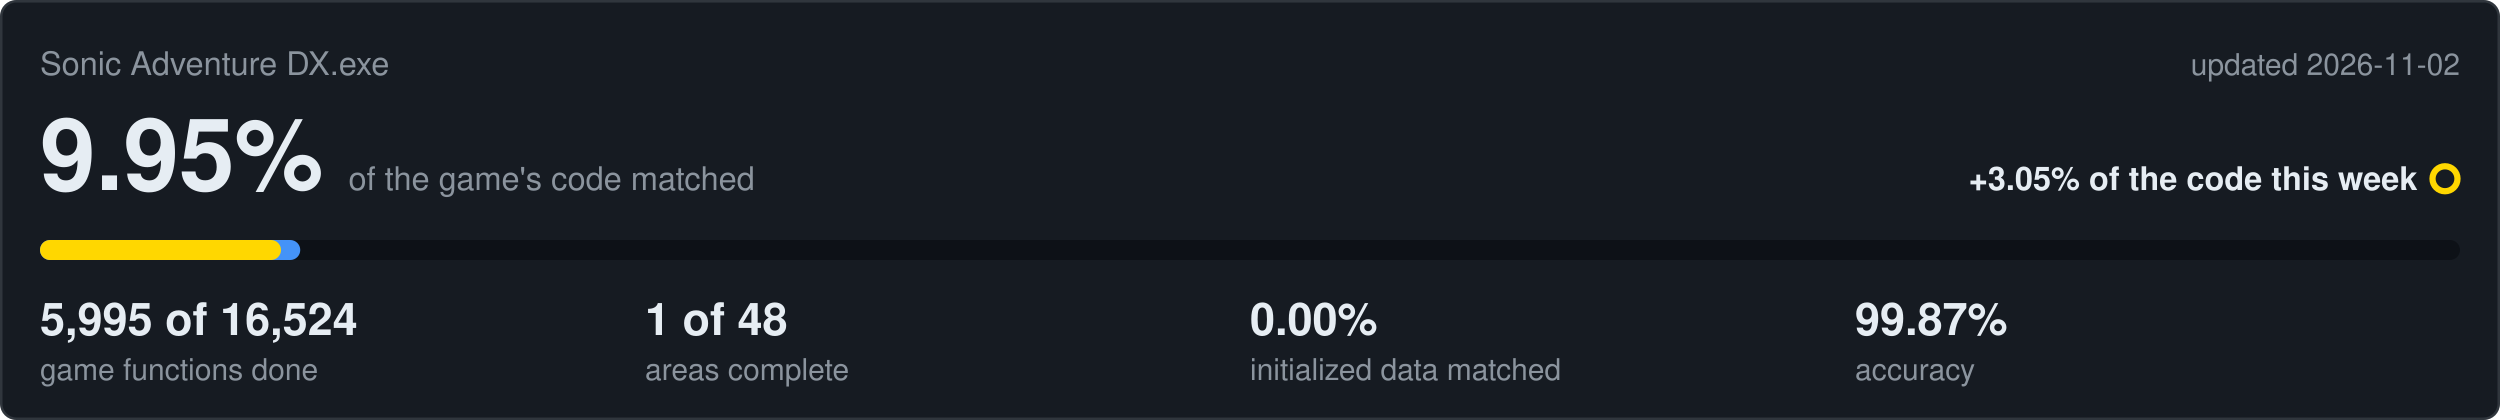
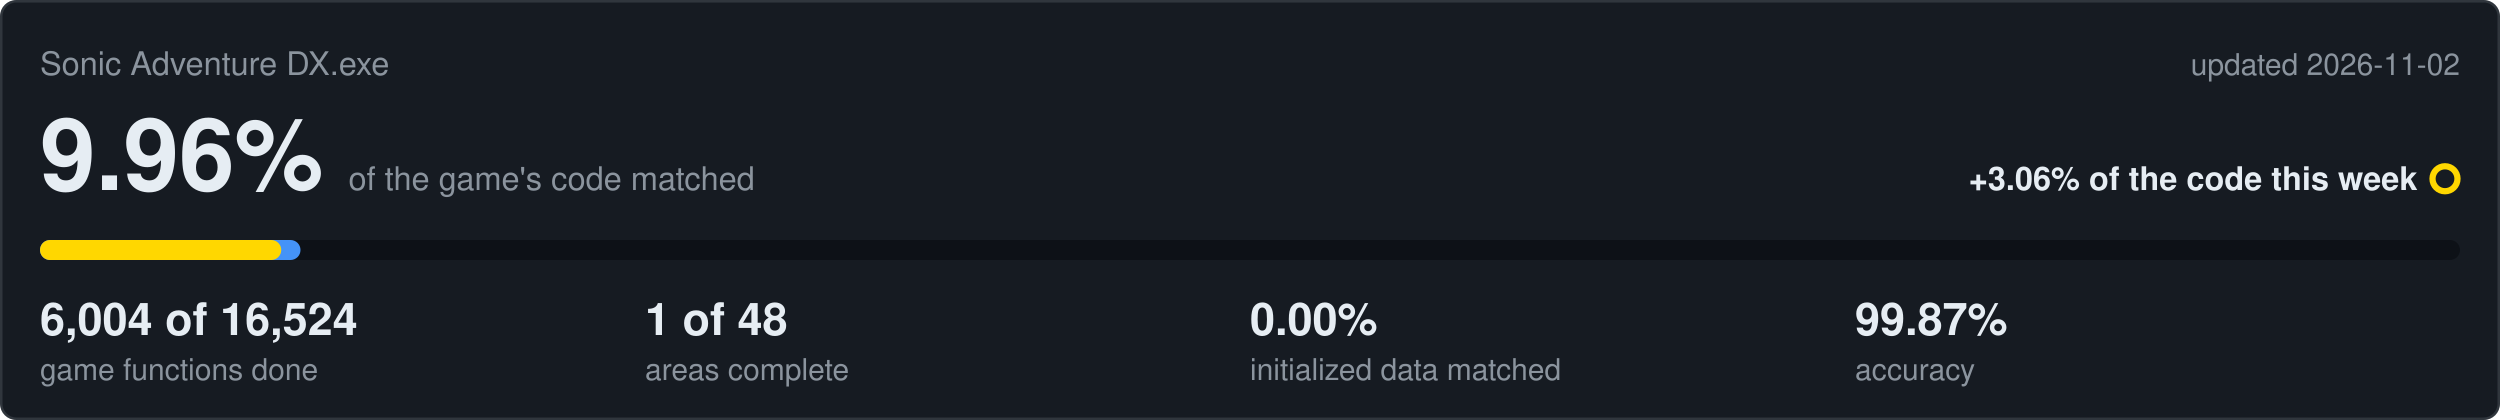
<svg xmlns="http://www.w3.org/2000/svg" viewBox="0 0 1000 168" width="1000" height="168">
  <rect x="0.5" y="0.5" width="999" height="167" rx="6" fill="#161b22" stroke="#30363d" />
  <text x="16" y="30" font-family="Segoe UI,Helvetica,Arial,sans-serif" font-size="13" fill="#8b949e">Sonic Adventure DX.exe</text>
  <text x="984" y="30" text-anchor="end" font-family="Segoe UI,Helvetica,Arial,sans-serif" font-size="12" fill="#8b949e">updated 2026-11-02</text>
-   <text x="16" y="76" font-family="Segoe UI,Helvetica,Arial,sans-serif" font-size="40" font-weight="600" fill="#e6edf3">9.95%<tspan dx="10" font-size="13" font-weight="400" fill="#8b949e">of the game's code matched</tspan>
+   <text x="16" y="76" font-family="Segoe UI,Helvetica,Arial,sans-serif" font-size="40" font-weight="600" fill="#e6edf3">9.96%<tspan dx="10" font-size="13" font-weight="400" fill="#8b949e">of the game's code matched</tspan>
  </text>
-   <text x="967" y="76" text-anchor="end" font-family="Segoe UI,Helvetica,Arial,sans-serif" font-size="13" font-weight="600" fill="#e6edf3">+3.05% of the code this week</text>
+   <text x="967" y="76" text-anchor="end" font-family="Segoe UI,Helvetica,Arial,sans-serif" font-size="13" font-weight="600" fill="#e6edf3">+3.06% of the code this week</text>
  <circle cx="978" cy="71.5" r="5" fill="none" stroke="#ffd700" stroke-width="2.5" />
  <rect x="16" y="96" width="968" height="8" rx="4" fill="#0d1117" />
-   <rect x="16" y="96" width="104.1" height="8" rx="4" fill="#4493f8" />
-   <rect x="16" y="96" width="96.4" height="8" rx="4" fill="#ffd700" />
-   <text x="16" y="134" font-family="Segoe UI,Helvetica,Arial,sans-serif" font-size="18" font-weight="600" fill="#e6edf3">5,995 of 16,524</text>
+   <rect x="16" y="96" width="104.2" height="8" rx="4" fill="#4493f8" />
+   <rect x="16" y="96" width="96.5" height="8" rx="4" fill="#ffd700" />
+   <text x="16" y="134" font-family="Segoe UI,Helvetica,Arial,sans-serif" font-size="18" font-weight="600" fill="#e6edf3">6,004 of 16,524</text>
  <text x="16" y="152" font-family="Segoe UI,Helvetica,Arial,sans-serif" font-size="12" fill="#8b949e">game functions done</text>
  <text x="258" y="134" font-family="Segoe UI,Helvetica,Arial,sans-serif" font-size="18" font-weight="600" fill="#e6edf3">1 of 48</text>
  <text x="258" y="152" font-family="Segoe UI,Helvetica,Arial,sans-serif" font-size="12" fill="#8b949e">areas complete</text>
  <text x="500" y="134" font-family="Segoe UI,Helvetica,Arial,sans-serif" font-size="18" font-weight="600" fill="#e6edf3">0.00%</text>
  <text x="500" y="152" font-family="Segoe UI,Helvetica,Arial,sans-serif" font-size="12" fill="#8b949e">initialized data matched</text>
  <text x="742" y="134" font-family="Segoe UI,Helvetica,Arial,sans-serif" font-size="18" font-weight="600" fill="#e6edf3">99.87%</text>
  <text x="742" y="152" font-family="Segoe UI,Helvetica,Arial,sans-serif" font-size="12" fill="#8b949e">accuracy</text>
</svg>
